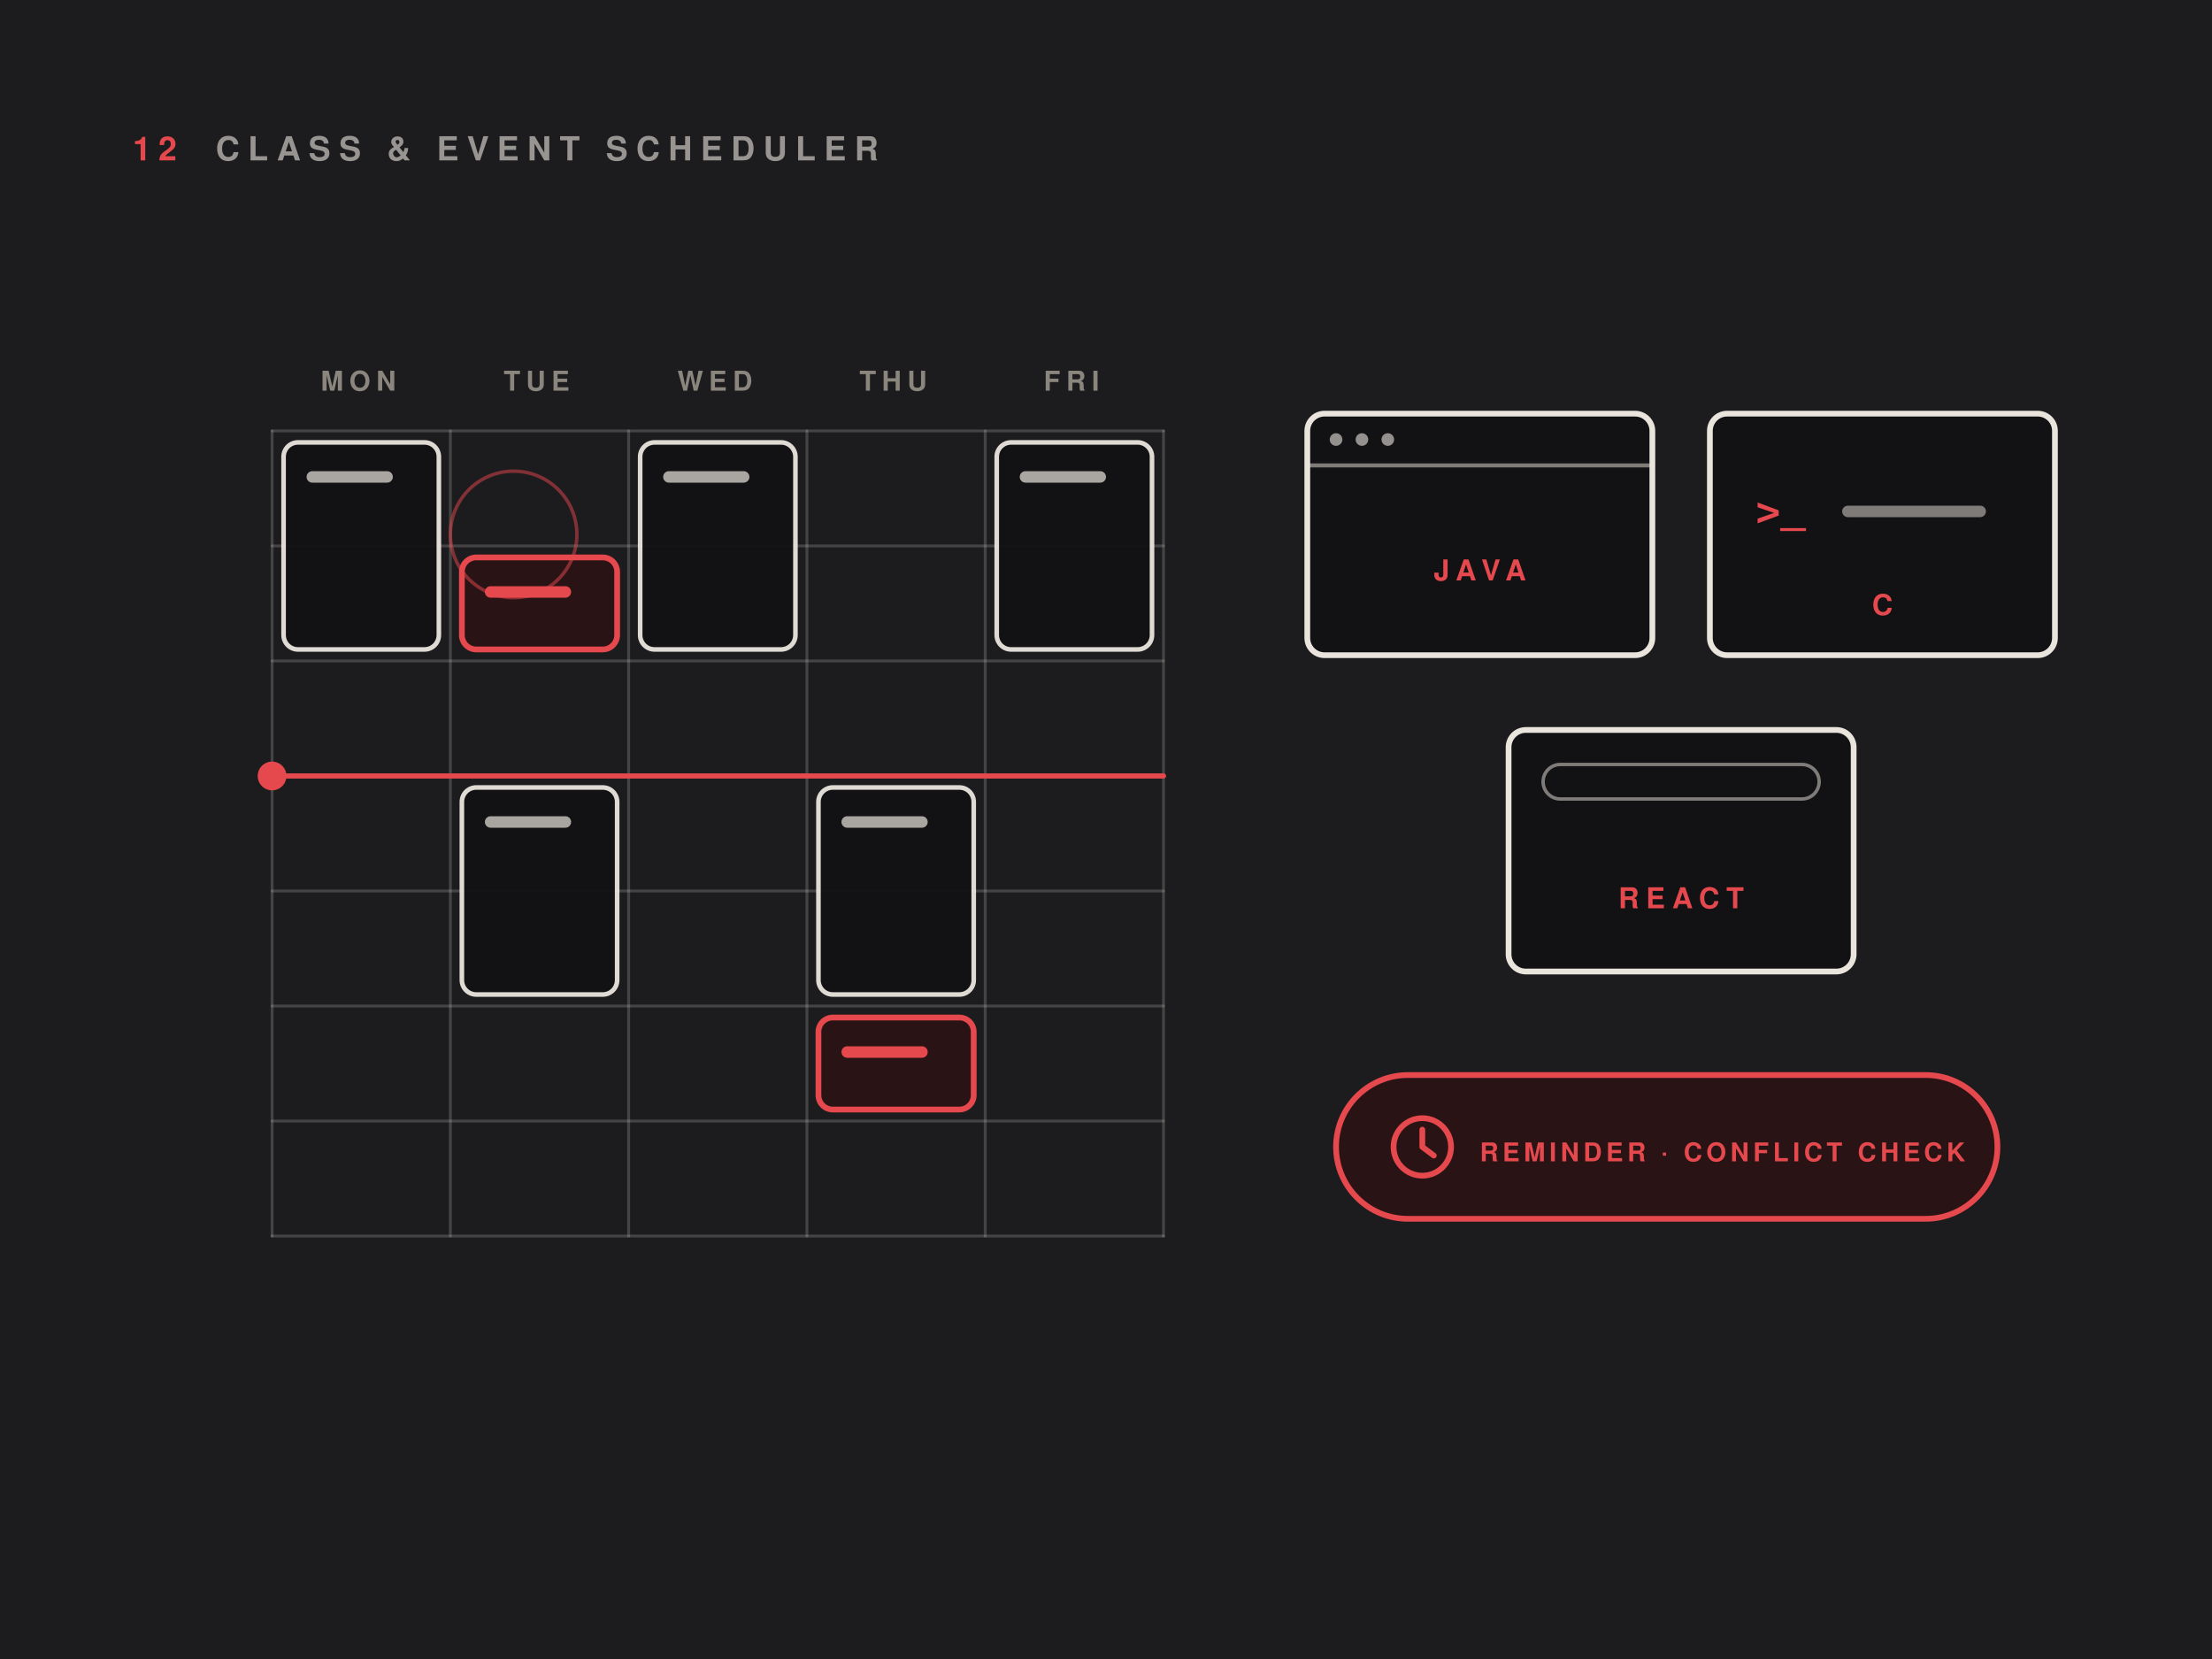
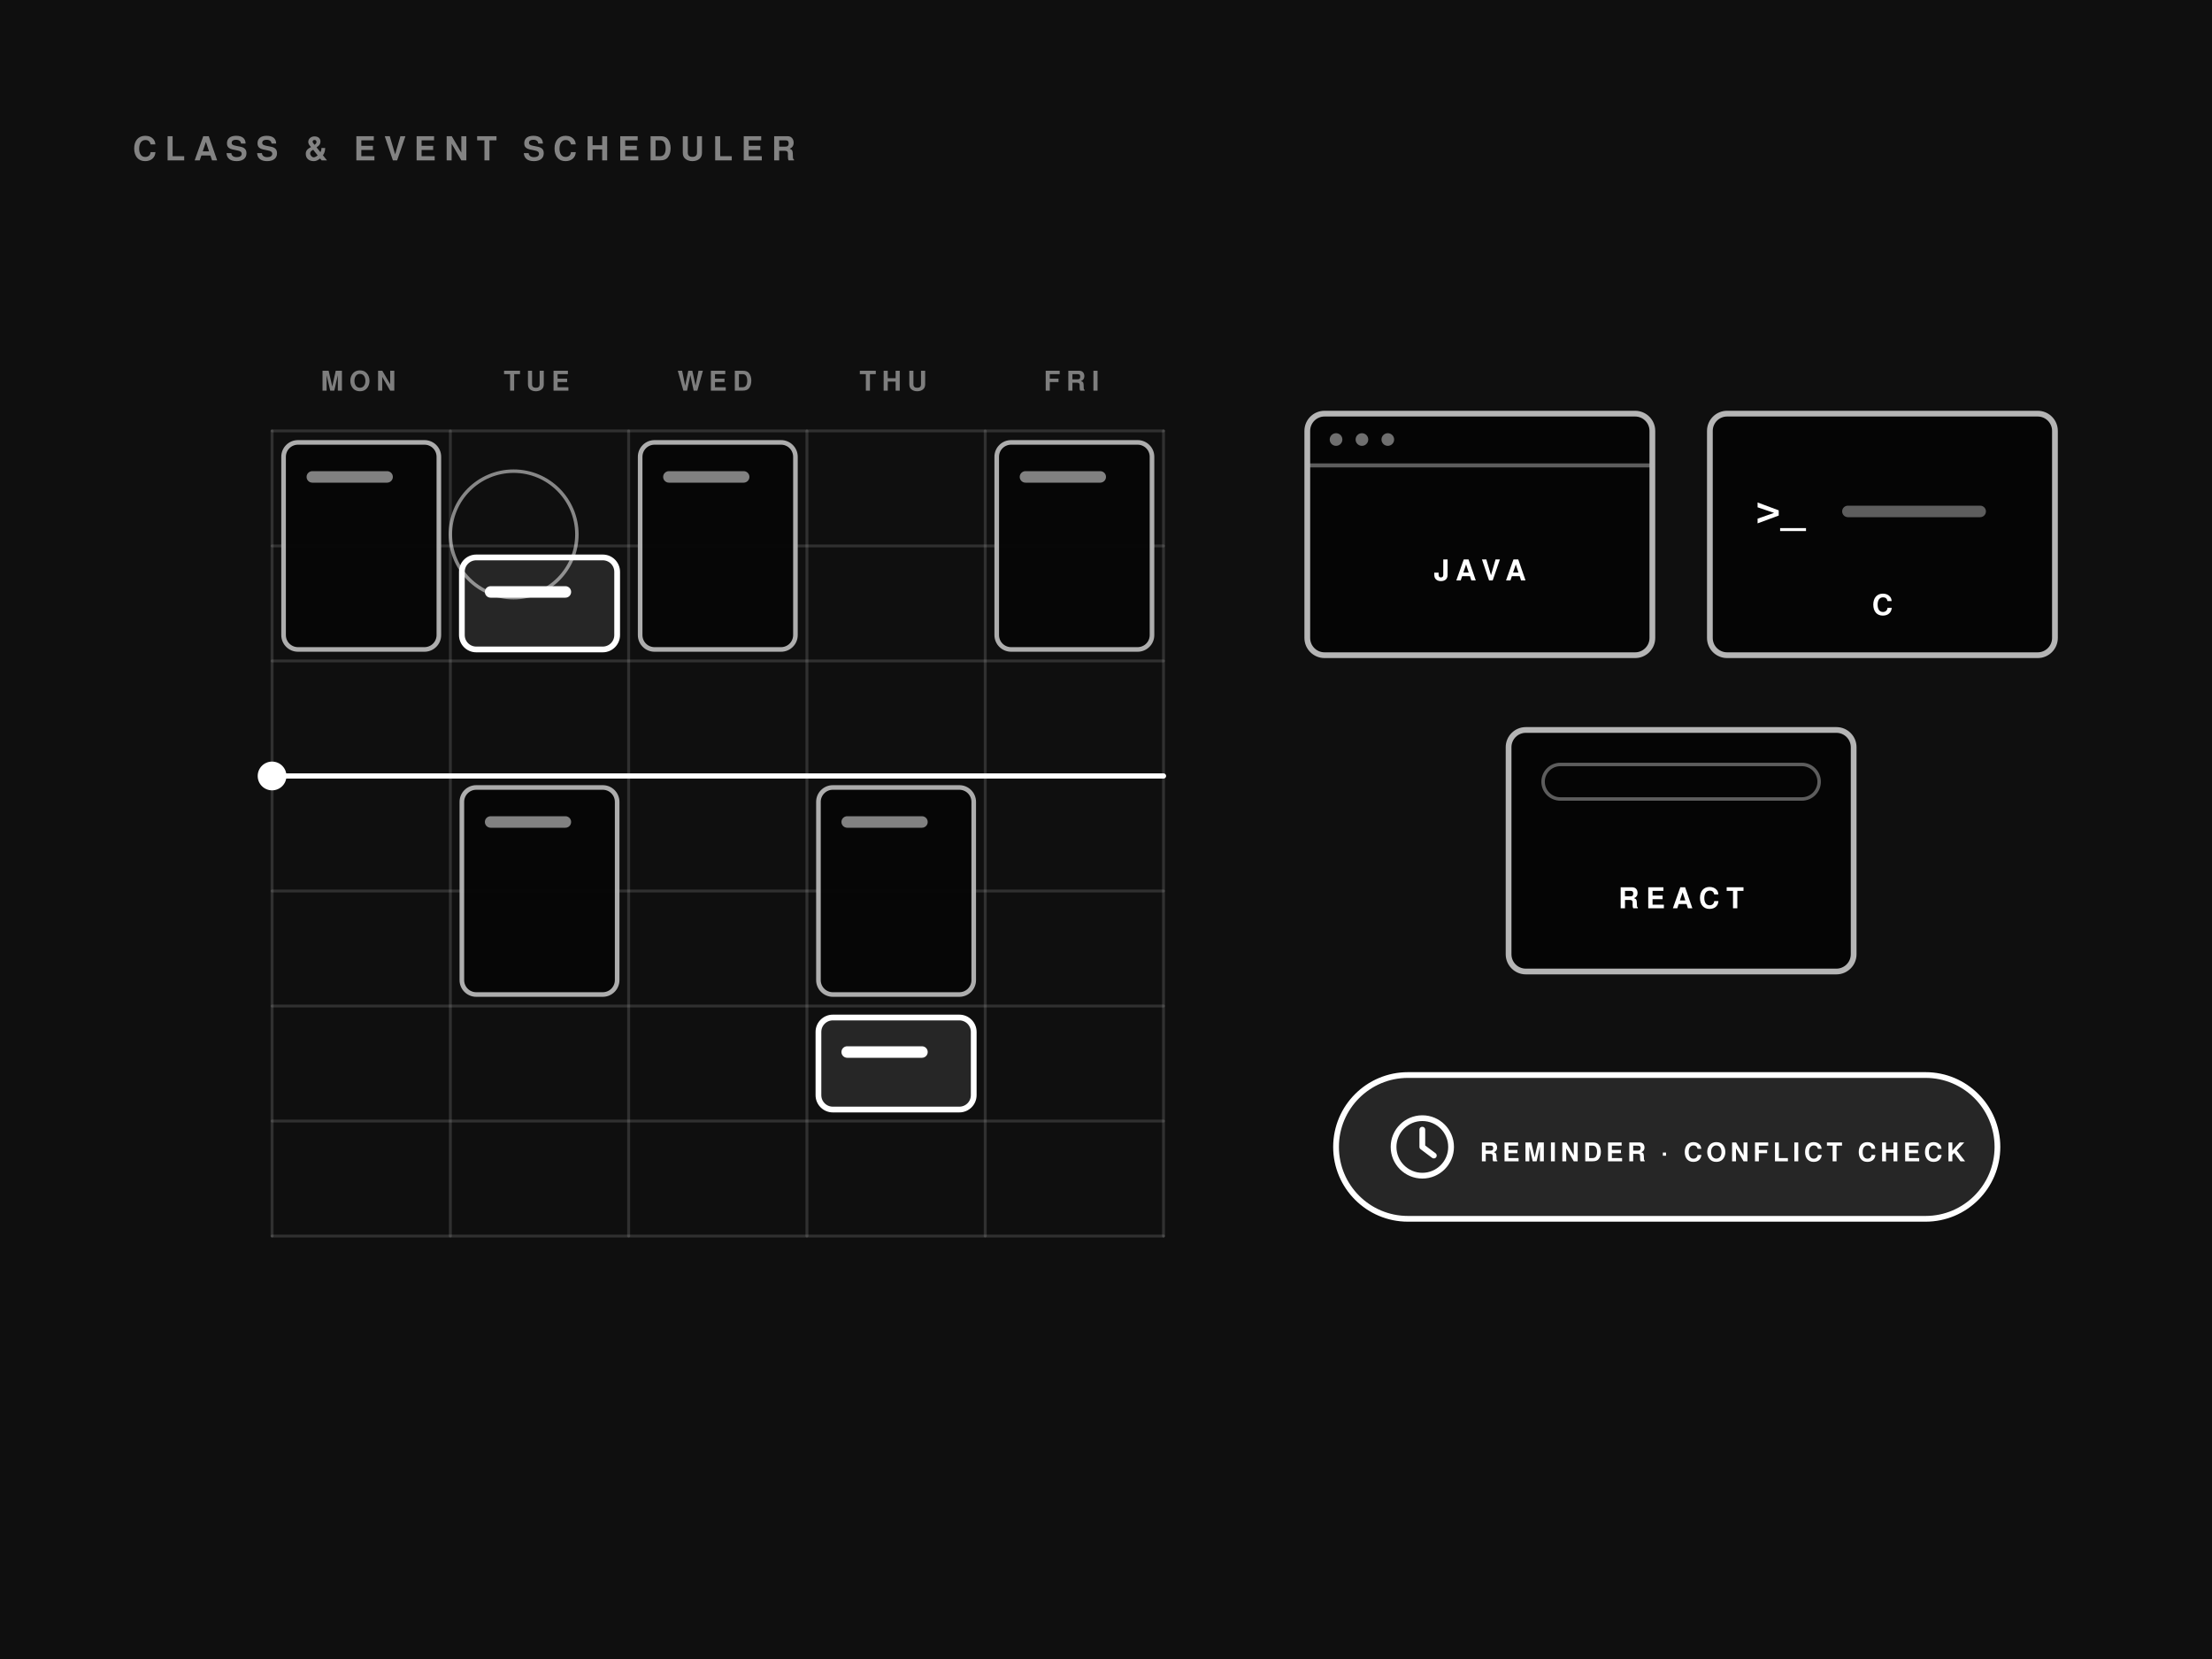
<svg xmlns="http://www.w3.org/2000/svg" viewBox="0 0 800 600" width="800" height="600" role="img">
-   <rect width="800" height="600" fill="#1C1B1E" />
+   <rect width="800" height="600" fill="#0F0F0F" />
  <g transform="translate(400 316) scale(1.04) translate(-400 -300)">
-     <text x="140" y="132" text-anchor="middle" font-family="Figtree, 'Segoe UI', Helvetica, Arial, sans-serif" font-size="9.5" font-weight="700" letter-spacing="2" fill="#8A857D" opacity="1">MON</text>
-     <text x="202" y="132" text-anchor="middle" font-family="Figtree, 'Segoe UI', Helvetica, Arial, sans-serif" font-size="9.5" font-weight="700" letter-spacing="2" fill="#8A857D" opacity="1">TUE</text>
-     <text x="264" y="132" text-anchor="middle" font-family="Figtree, 'Segoe UI', Helvetica, Arial, sans-serif" font-size="9.5" font-weight="700" letter-spacing="2" fill="#8A857D" opacity="1">WED</text>
-     <text x="326" y="132" text-anchor="middle" font-family="Figtree, 'Segoe UI', Helvetica, Arial, sans-serif" font-size="9.5" font-weight="700" letter-spacing="2" fill="#8A857D" opacity="1">THU</text>
-     <text x="388" y="132" text-anchor="middle" font-family="Figtree, 'Segoe UI', Helvetica, Arial, sans-serif" font-size="9.5" font-weight="700" letter-spacing="2" fill="#8A857D" opacity="1">FRI</text>
-     <path d="M110 146H420" stroke="#E9E5DD" stroke-width="1" fill="none" stroke-linecap="round" stroke-linejoin="round" opacity="0.2" />
-     <path d="M110 186H420" stroke="#E9E5DD" stroke-width="1" fill="none" stroke-linecap="round" stroke-linejoin="round" opacity="0.2" />
-     <path d="M110 226H420" stroke="#E9E5DD" stroke-width="1" fill="none" stroke-linecap="round" stroke-linejoin="round" opacity="0.2" />
-     <path d="M110 266H420" stroke="#E9E5DD" stroke-width="1" fill="none" stroke-linecap="round" stroke-linejoin="round" opacity="0.2" />
-     <path d="M110 306H420" stroke="#E9E5DD" stroke-width="1" fill="none" stroke-linecap="round" stroke-linejoin="round" opacity="0.2" />
-     <path d="M110 346H420" stroke="#E9E5DD" stroke-width="1" fill="none" stroke-linecap="round" stroke-linejoin="round" opacity="0.2" />
-     <path d="M110 386H420" stroke="#E9E5DD" stroke-width="1" fill="none" stroke-linecap="round" stroke-linejoin="round" opacity="0.2" />
-     <path d="M110 426H420" stroke="#E9E5DD" stroke-width="1" fill="none" stroke-linecap="round" stroke-linejoin="round" opacity="0.2" />
-     <path d="M110 146V426" stroke="#E9E5DD" stroke-width="1" fill="none" stroke-linecap="round" stroke-linejoin="round" opacity="0.2" />
-     <path d="M172 146V426" stroke="#E9E5DD" stroke-width="1" fill="none" stroke-linecap="round" stroke-linejoin="round" opacity="0.2" />
-     <path d="M234 146V426" stroke="#E9E5DD" stroke-width="1" fill="none" stroke-linecap="round" stroke-linejoin="round" opacity="0.2" />
-     <path d="M296 146V426" stroke="#E9E5DD" stroke-width="1" fill="none" stroke-linecap="round" stroke-linejoin="round" opacity="0.2" />
-     <path d="M358 146V426" stroke="#E9E5DD" stroke-width="1" fill="none" stroke-linecap="round" stroke-linejoin="round" opacity="0.2" />
-     <path d="M420 146V426" stroke="#E9E5DD" stroke-width="1" fill="none" stroke-linecap="round" stroke-linejoin="round" opacity="0.2" />
-     <rect x="114.0" y="150.0" width="54.0" height="72.0" rx="5" stroke="#E9E5DD" stroke-width="1.6" fill="#121114" opacity="0.95" />
-     <rect x="122.0" y="160.0" width="30.0" height="4" rx="2.0" fill="#E9E5DD" opacity="0.7" />
-     <rect x="238.0" y="150.0" width="54.0" height="72.0" rx="5" stroke="#E9E5DD" stroke-width="1.6" fill="#121114" opacity="0.95" />
-     <rect x="246.0" y="160.0" width="30.0" height="4" rx="2.0" fill="#E9E5DD" opacity="0.7" />
-     <rect x="362.0" y="150.0" width="54.0" height="72.0" rx="5" stroke="#E9E5DD" stroke-width="1.6" fill="#121114" opacity="0.95" />
-     <rect x="370.0" y="160.0" width="30.0" height="4" rx="2.0" fill="#E9E5DD" opacity="0.7" />
-     <rect x="176.0" y="270.0" width="54.0" height="72.0" rx="5" stroke="#E9E5DD" stroke-width="1.6" fill="#121114" opacity="0.95" />
-     <rect x="184.0" y="280.0" width="30.0" height="4" rx="2.0" fill="#E9E5DD" opacity="0.7" />
-     <rect x="300.0" y="270.0" width="54.0" height="72.0" rx="5" stroke="#E9E5DD" stroke-width="1.6" fill="#121114" opacity="0.95" />
-     <rect x="308.0" y="280.0" width="30.0" height="4" rx="2.0" fill="#E9E5DD" opacity="0.7" />
-     <rect x="176.0" y="190.0" width="54.0" height="32.0" rx="5" stroke="#E5484D" stroke-width="2" fill="#2A1314" opacity="1" />
-     <rect x="184.0" y="200.0" width="30.0" height="4" rx="2.0" fill="#E5484D" opacity="1" />
-     <rect x="300.0" y="350.0" width="54.0" height="32.0" rx="5" stroke="#E5484D" stroke-width="2" fill="#2A1314" opacity="1" />
-     <rect x="308.0" y="360.0" width="30.0" height="4" rx="2.0" fill="#E5484D" opacity="1" />
-     <path d="M110 266H420" stroke="#E5484D" stroke-width="1.8" fill="none" stroke-linecap="round" stroke-linejoin="round" opacity="1" />
-     <circle cx="110.0" cy="266.0" r="5" fill="#E5484D" opacity="1" />
-     <circle cx="194.0" cy="182.0" r="22" stroke="#E5484D" stroke-width="1.2" fill="none" opacity="0.5" />
-     <rect x="470.0" y="140.0" width="120.0" height="84.0" rx="6" stroke="#E9E5DD" stroke-width="2" fill="#121114" opacity="1" />
-     <path d="M470 158h120" stroke="#E9E5DD" stroke-width="1.4" fill="none" stroke-linecap="round" stroke-linejoin="round" opacity="0.5" />
-     <circle cx="480.0" cy="149.0" r="2.2" fill="#E9E5DD" opacity="0.6" />
-     <circle cx="489.0" cy="149.0" r="2.2" fill="#E9E5DD" opacity="0.6" />
-     <circle cx="498.0" cy="149.0" r="2.2" fill="#E9E5DD" opacity="0.6" />
-     <text x="530" y="198" text-anchor="middle" font-family="Figtree, 'Segoe UI', Helvetica, Arial, sans-serif" font-size="10" font-weight="700" letter-spacing="2.4" fill="#E5484D" opacity="1">JAVA</text>
-     <rect x="610.0" y="140.0" width="120.0" height="84.0" rx="6" stroke="#E9E5DD" stroke-width="2" fill="#121114" opacity="1" />
-     <text x="626" y="178" text-anchor="start" font-family="Figtree, 'Segoe UI', Helvetica, Arial, sans-serif" font-size="15" font-weight="700" letter-spacing="0" fill="#E5484D" opacity="1">&gt;_</text>
-     <rect x="656.0" y="172.0" width="50.0" height="4" rx="2.0" fill="#E9E5DD" opacity="0.5" />
-     <text x="670" y="210" text-anchor="middle" font-family="Figtree, 'Segoe UI', Helvetica, Arial, sans-serif" font-size="10" font-weight="700" letter-spacing="2.4" fill="#E5484D" opacity="1">C</text>
-     <rect x="540.0" y="250.0" width="120.0" height="84.0" rx="6" stroke="#E9E5DD" stroke-width="2" fill="#121114" opacity="1" />
-     <rect x="552.0" y="262.0" width="96.0" height="12.0" rx="6" stroke="#E9E5DD" stroke-width="1.2" fill="none" opacity="0.5" />
-     <text x="600" y="312" text-anchor="middle" font-family="Figtree, 'Segoe UI', Helvetica, Arial, sans-serif" font-size="10" font-weight="700" letter-spacing="2.4" fill="#E5484D" opacity="1">REACT</text>
-     <rect x="480.0" y="370.0" width="230.0" height="50.0" rx="25" stroke="#E5484D" stroke-width="2" fill="#2A1314" opacity="1" />
-     <circle cx="510.0" cy="395.0" r="10" stroke="#E5484D" stroke-width="2" fill="none" opacity="1" />
-     <path d="M510 389v6l4 3" stroke="#E5484D" stroke-width="2" fill="none" stroke-linecap="round" stroke-linejoin="round" opacity="1" />
-     <text x="530" y="400" text-anchor="start" font-family="Figtree, 'Segoe UI', Helvetica, Arial, sans-serif" font-size="9" font-weight="700" letter-spacing="1.4" fill="#E5484D" opacity="1">REMINDER · CONFLICT CHECK</text>
+     <text x="140" y="132" text-anchor="middle" font-family="Figtree, 'Segoe UI', Helvetica, Arial, sans-serif" font-size="9.5" font-weight="700" letter-spacing="2" fill="#7E7E7E" opacity="1">MON</text>
+     <text x="202" y="132" text-anchor="middle" font-family="Figtree, 'Segoe UI', Helvetica, Arial, sans-serif" font-size="9.5" font-weight="700" letter-spacing="2" fill="#7E7E7E" opacity="1">TUE</text>
+     <text x="264" y="132" text-anchor="middle" font-family="Figtree, 'Segoe UI', Helvetica, Arial, sans-serif" font-size="9.5" font-weight="700" letter-spacing="2" fill="#7E7E7E" opacity="1">WED</text>
+     <text x="326" y="132" text-anchor="middle" font-family="Figtree, 'Segoe UI', Helvetica, Arial, sans-serif" font-size="9.5" font-weight="700" letter-spacing="2" fill="#7E7E7E" opacity="1">THU</text>
+     <text x="388" y="132" text-anchor="middle" font-family="Figtree, 'Segoe UI', Helvetica, Arial, sans-serif" font-size="9.5" font-weight="700" letter-spacing="2" fill="#7E7E7E" opacity="1">FRI</text>
+     <path d="M110 146H420" stroke="#B5B5B5" stroke-width="1" fill="none" stroke-linecap="round" stroke-linejoin="round" opacity="0.2" />
+     <path d="M110 186H420" stroke="#B5B5B5" stroke-width="1" fill="none" stroke-linecap="round" stroke-linejoin="round" opacity="0.2" />
+     <path d="M110 226H420" stroke="#B5B5B5" stroke-width="1" fill="none" stroke-linecap="round" stroke-linejoin="round" opacity="0.2" />
+     <path d="M110 266H420" stroke="#B5B5B5" stroke-width="1" fill="none" stroke-linecap="round" stroke-linejoin="round" opacity="0.2" />
+     <path d="M110 306H420" stroke="#B5B5B5" stroke-width="1" fill="none" stroke-linecap="round" stroke-linejoin="round" opacity="0.2" />
+     <path d="M110 346H420" stroke="#B5B5B5" stroke-width="1" fill="none" stroke-linecap="round" stroke-linejoin="round" opacity="0.2" />
+     <path d="M110 386H420" stroke="#B5B5B5" stroke-width="1" fill="none" stroke-linecap="round" stroke-linejoin="round" opacity="0.2" />
+     <path d="M110 426H420" stroke="#B5B5B5" stroke-width="1" fill="none" stroke-linecap="round" stroke-linejoin="round" opacity="0.2" />
+     <path d="M110 146V426" stroke="#B5B5B5" stroke-width="1" fill="none" stroke-linecap="round" stroke-linejoin="round" opacity="0.2" />
+     <path d="M172 146V426" stroke="#B5B5B5" stroke-width="1" fill="none" stroke-linecap="round" stroke-linejoin="round" opacity="0.2" />
+     <path d="M234 146V426" stroke="#B5B5B5" stroke-width="1" fill="none" stroke-linecap="round" stroke-linejoin="round" opacity="0.2" />
+     <path d="M296 146V426" stroke="#B5B5B5" stroke-width="1" fill="none" stroke-linecap="round" stroke-linejoin="round" opacity="0.2" />
+     <path d="M358 146V426" stroke="#B5B5B5" stroke-width="1" fill="none" stroke-linecap="round" stroke-linejoin="round" opacity="0.2" />
+     <path d="M420 146V426" stroke="#B5B5B5" stroke-width="1" fill="none" stroke-linecap="round" stroke-linejoin="round" opacity="0.2" />
+     <rect x="114.0" y="150.0" width="54.0" height="72.0" rx="5" stroke="#B5B5B5" stroke-width="1.6" fill="#050505" opacity="0.95" />
+     <rect x="122.0" y="160.0" width="30.0" height="4" rx="2.0" fill="#B5B5B5" opacity="0.7" />
+     <rect x="238.0" y="150.0" width="54.0" height="72.0" rx="5" stroke="#B5B5B5" stroke-width="1.6" fill="#050505" opacity="0.95" />
+     <rect x="246.0" y="160.0" width="30.0" height="4" rx="2.0" fill="#B5B5B5" opacity="0.7" />
+     <rect x="362.0" y="150.0" width="54.0" height="72.0" rx="5" stroke="#B5B5B5" stroke-width="1.6" fill="#050505" opacity="0.95" />
+     <rect x="370.0" y="160.0" width="30.0" height="4" rx="2.0" fill="#B5B5B5" opacity="0.7" />
+     <rect x="176.0" y="270.0" width="54.0" height="72.0" rx="5" stroke="#B5B5B5" stroke-width="1.6" fill="#050505" opacity="0.95" />
+     <rect x="184.0" y="280.0" width="30.0" height="4" rx="2.0" fill="#B5B5B5" opacity="0.7" />
+     <rect x="300.0" y="270.0" width="54.0" height="72.0" rx="5" stroke="#B5B5B5" stroke-width="1.6" fill="#050505" opacity="0.95" />
+     <rect x="308.0" y="280.0" width="30.0" height="4" rx="2.0" fill="#B5B5B5" opacity="0.7" />
+     <rect x="176.0" y="190.0" width="54.0" height="32.0" rx="5" stroke="#FFFFFF" stroke-width="2" fill="#262626" opacity="1" />
+     <rect x="184.0" y="200.0" width="30.0" height="4" rx="2.0" fill="#FFFFFF" opacity="1" />
+     <rect x="300.0" y="350.0" width="54.0" height="32.0" rx="5" stroke="#FFFFFF" stroke-width="2" fill="#262626" opacity="1" />
+     <rect x="308.0" y="360.0" width="30.0" height="4" rx="2.0" fill="#FFFFFF" opacity="1" />
+     <path d="M110 266H420" stroke="#FFFFFF" stroke-width="1.8" fill="none" stroke-linecap="round" stroke-linejoin="round" opacity="1" />
+     <circle cx="110.0" cy="266.0" r="5" fill="#FFFFFF" opacity="1" />
+     <circle cx="194.0" cy="182.0" r="22" stroke="#FFFFFF" stroke-width="1.2" fill="none" opacity="0.5" />
+     <rect x="470.0" y="140.0" width="120.0" height="84.0" rx="6" stroke="#B5B5B5" stroke-width="2" fill="#050505" opacity="1" />
+     <path d="M470 158h120" stroke="#B5B5B5" stroke-width="1.4" fill="none" stroke-linecap="round" stroke-linejoin="round" opacity="0.5" />
+     <circle cx="480.0" cy="149.0" r="2.2" fill="#B5B5B5" opacity="0.6" />
+     <circle cx="489.0" cy="149.0" r="2.2" fill="#B5B5B5" opacity="0.6" />
+     <circle cx="498.0" cy="149.0" r="2.2" fill="#B5B5B5" opacity="0.6" />
+     <text x="530" y="198" text-anchor="middle" font-family="Figtree, 'Segoe UI', Helvetica, Arial, sans-serif" font-size="10" font-weight="700" letter-spacing="2.4" fill="#FFFFFF" opacity="1">JAVA</text>
+     <rect x="610.0" y="140.0" width="120.0" height="84.0" rx="6" stroke="#B5B5B5" stroke-width="2" fill="#050505" opacity="1" />
+     <text x="626" y="178" text-anchor="start" font-family="Figtree, 'Segoe UI', Helvetica, Arial, sans-serif" font-size="15" font-weight="700" letter-spacing="0" fill="#FFFFFF" opacity="1">&gt;_</text>
+     <rect x="656.0" y="172.0" width="50.0" height="4" rx="2.0" fill="#B5B5B5" opacity="0.5" />
+     <text x="670" y="210" text-anchor="middle" font-family="Figtree, 'Segoe UI', Helvetica, Arial, sans-serif" font-size="10" font-weight="700" letter-spacing="2.4" fill="#FFFFFF" opacity="1">C</text>
+     <rect x="540.0" y="250.0" width="120.0" height="84.0" rx="6" stroke="#B5B5B5" stroke-width="2" fill="#050505" opacity="1" />
+     <rect x="552.0" y="262.0" width="96.0" height="12.0" rx="6" stroke="#B5B5B5" stroke-width="1.2" fill="none" opacity="0.5" />
+     <text x="600" y="312" text-anchor="middle" font-family="Figtree, 'Segoe UI', Helvetica, Arial, sans-serif" font-size="10" font-weight="700" letter-spacing="2.4" fill="#FFFFFF" opacity="1">REACT</text>
+     <rect x="480.0" y="370.0" width="230.0" height="50.0" rx="25" stroke="#FFFFFF" stroke-width="2" fill="#262626" opacity="1" />
+     <circle cx="510.0" cy="395.0" r="10" stroke="#FFFFFF" stroke-width="2" fill="none" opacity="1" />
+     <path d="M510 389v6l4 3" stroke="#FFFFFF" stroke-width="2" fill="none" stroke-linecap="round" stroke-linejoin="round" opacity="1" />
+     <text x="530" y="400" text-anchor="start" font-family="Figtree, 'Segoe UI', Helvetica, Arial, sans-serif" font-size="9" font-weight="700" letter-spacing="1.4" fill="#FFFFFF" opacity="1">REMINDER · CONFLICT CHECK</text>
  </g>
-   <text x="48" y="58" text-anchor="start" font-family="Figtree, 'Segoe UI', Helvetica, Arial, sans-serif" font-size="12" font-weight="700" letter-spacing="2.6" fill="#E5484D" opacity="1">12</text>
-   <text x="78" y="58" text-anchor="start" font-family="Figtree, 'Segoe UI', Helvetica, Arial, sans-serif" font-size="12" font-weight="600" letter-spacing="3" fill="#E9E5DD" opacity="0.6">CLASS &amp; EVENT SCHEDULER</text>
+   <text x="48" y="58" text-anchor="start" font-family="Figtree, 'Segoe UI', Helvetica, Arial, sans-serif" font-size="12" font-weight="600" letter-spacing="3" fill="#B5B5B5" opacity="0.7">CLASS &amp; EVENT SCHEDULER</text>
</svg>
